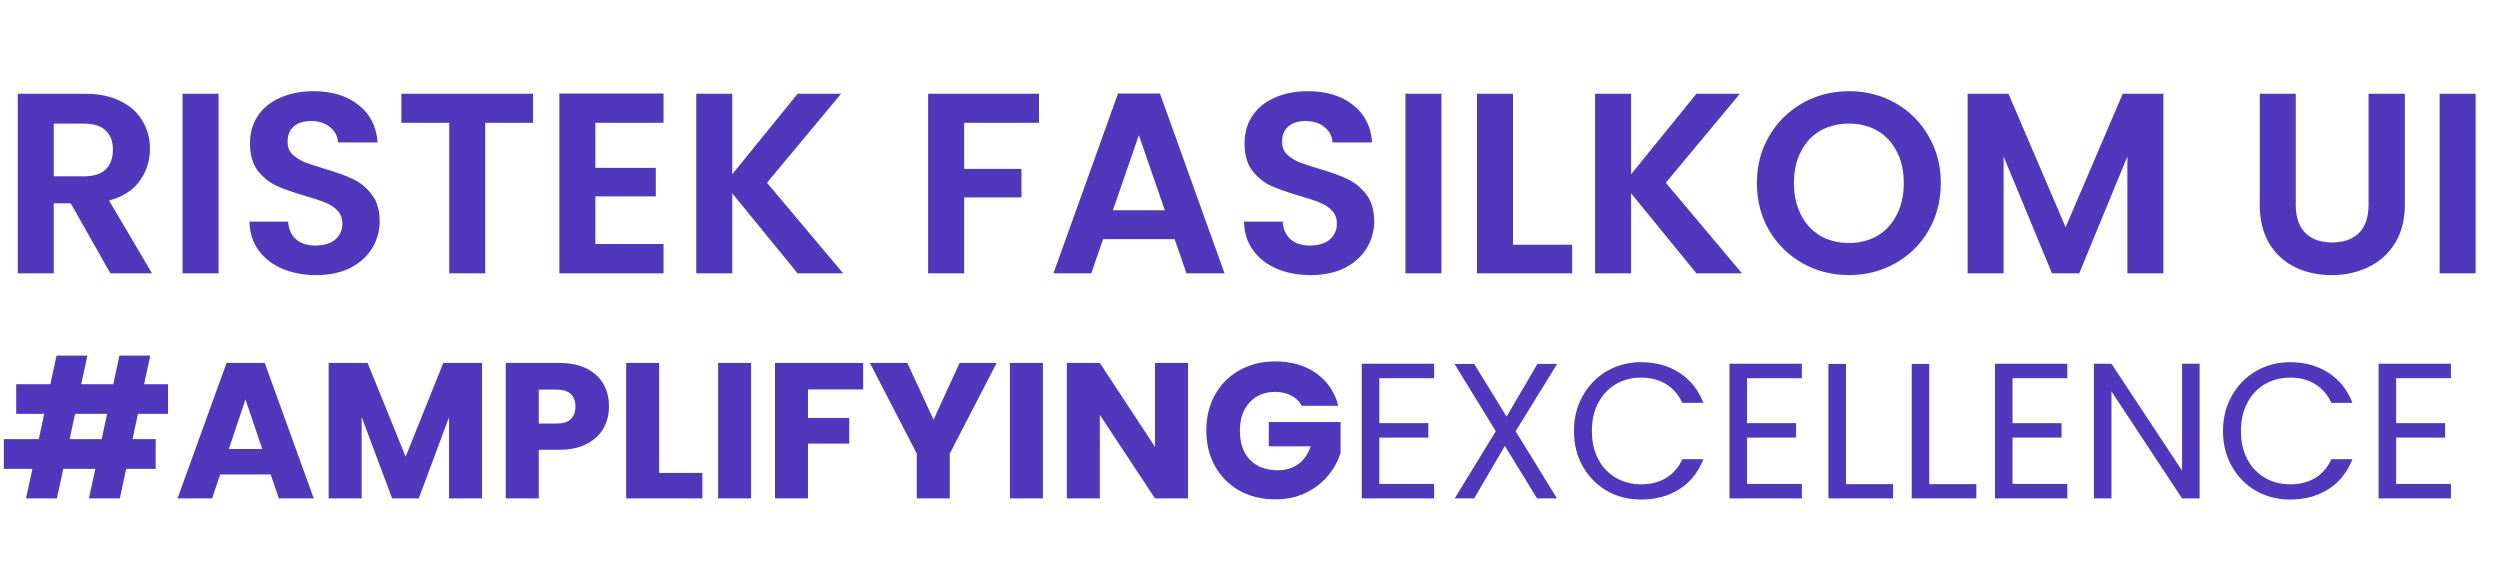
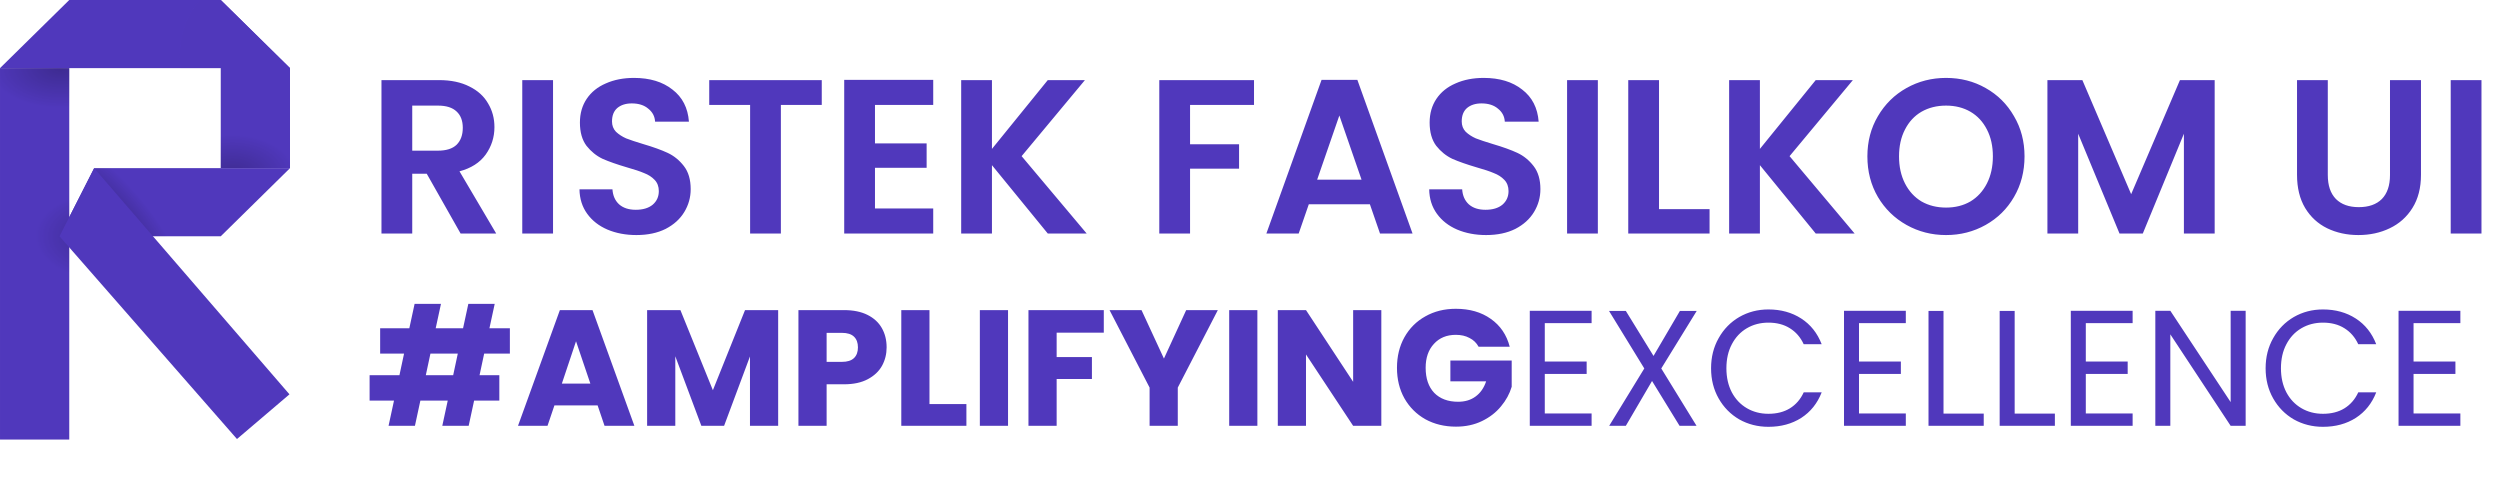
- <svg xmlns="http://www.w3.org/2000/svg" width="311" height="71" viewBox="0 0 311 71" fill="none">
-   <path d="M13.728 34L8.8 25.296H6.688V34H2.208V11.664H10.592C12.32 11.664 13.792 11.973 15.008 12.592C16.224 13.189 17.131 14.011 17.728 15.056C18.347 16.08 18.656 17.232 18.656 18.512C18.656 19.984 18.229 21.317 17.376 22.512C16.523 23.685 15.253 24.496 13.568 24.944L18.912 34H13.728ZM6.688 21.936H10.432C11.648 21.936 12.555 21.648 13.152 21.072C13.749 20.475 14.048 19.653 14.048 18.608C14.048 17.584 13.749 16.795 13.152 16.24C12.555 15.664 11.648 15.376 10.432 15.376H6.688V21.936ZM27.188 11.664V34H22.708V11.664H27.188ZM39.326 34.224C37.769 34.224 36.361 33.957 35.102 33.424C33.865 32.891 32.884 32.123 32.158 31.12C31.433 30.117 31.06 28.933 31.038 27.568H35.838C35.902 28.485 36.222 29.211 36.798 29.744C37.396 30.277 38.206 30.544 39.23 30.544C40.276 30.544 41.097 30.299 41.694 29.808C42.292 29.296 42.59 28.635 42.59 27.824C42.59 27.163 42.388 26.619 41.982 26.192C41.577 25.765 41.065 25.435 40.446 25.2C39.849 24.944 39.017 24.667 37.95 24.368C36.5 23.941 35.316 23.525 34.398 23.12C33.502 22.693 32.724 22.064 32.062 21.232C31.422 20.379 31.102 19.248 31.102 17.84C31.102 16.517 31.433 15.365 32.094 14.384C32.756 13.403 33.684 12.656 34.878 12.144C36.073 11.611 37.438 11.344 38.974 11.344C41.278 11.344 43.145 11.909 44.574 13.04C46.025 14.149 46.825 15.707 46.974 17.712H42.046C42.004 16.944 41.673 16.315 41.054 15.824C40.457 15.312 39.657 15.056 38.654 15.056C37.78 15.056 37.076 15.28 36.542 15.728C36.03 16.176 35.774 16.827 35.774 17.68C35.774 18.277 35.966 18.779 36.35 19.184C36.756 19.568 37.246 19.888 37.822 20.144C38.42 20.379 39.252 20.656 40.318 20.976C41.769 21.403 42.953 21.829 43.87 22.256C44.788 22.683 45.577 23.323 46.238 24.176C46.9 25.029 47.23 26.149 47.23 27.536C47.23 28.731 46.921 29.84 46.302 30.864C45.684 31.888 44.777 32.709 43.582 33.328C42.388 33.925 40.969 34.224 39.326 34.224ZM66.314 11.664V15.28H60.362V34H55.882V15.28H49.93V11.664H66.314ZM74.063 15.28V20.88H81.583V24.432H74.063V30.352H82.543V34H69.583V11.632H82.543V15.28H74.063ZM99.222 34L91.094 24.048V34H86.614V11.664H91.094V21.68L99.222 11.664H104.63L95.414 22.736L104.886 34H99.222ZM129.25 11.664V15.28H119.938V21.008H127.074V24.56H119.938V34H115.458V11.664H129.25ZM146.123 29.744H137.227L135.755 34H131.051L139.083 11.632H144.299L152.331 34H147.595L146.123 29.744ZM144.907 26.16L141.675 16.816L138.443 26.16H144.907ZM163.045 34.224C161.488 34.224 160.08 33.957 158.821 33.424C157.584 32.891 156.602 32.123 155.877 31.12C155.152 30.117 154.778 28.933 154.757 27.568H159.557C159.621 28.485 159.941 29.211 160.517 29.744C161.114 30.277 161.925 30.544 162.949 30.544C163.994 30.544 164.816 30.299 165.413 29.808C166.01 29.296 166.309 28.635 166.309 27.824C166.309 27.163 166.106 26.619 165.701 26.192C165.296 25.765 164.784 25.435 164.165 25.2C163.568 24.944 162.736 24.667 161.669 24.368C160.218 23.941 159.034 23.525 158.117 23.12C157.221 22.693 156.442 22.064 155.781 21.232C155.141 20.379 154.821 19.248 154.821 17.84C154.821 16.517 155.152 15.365 155.813 14.384C156.474 13.403 157.402 12.656 158.597 12.144C159.792 11.611 161.157 11.344 162.693 11.344C164.997 11.344 166.864 11.909 168.293 13.04C169.744 14.149 170.544 15.707 170.693 17.712H165.765C165.722 16.944 165.392 16.315 164.773 15.824C164.176 15.312 163.376 15.056 162.373 15.056C161.498 15.056 160.794 15.28 160.261 15.728C159.749 16.176 159.493 16.827 159.493 17.68C159.493 18.277 159.685 18.779 160.069 19.184C160.474 19.568 160.965 19.888 161.541 20.144C162.138 20.379 162.97 20.656 164.037 20.976C165.488 21.403 166.672 21.829 167.589 22.256C168.506 22.683 169.296 23.323 169.957 24.176C170.618 25.029 170.949 26.149 170.949 27.536C170.949 28.731 170.64 29.84 170.021 30.864C169.402 31.888 168.496 32.709 167.301 33.328C166.106 33.925 164.688 34.224 163.045 34.224ZM179.313 11.664V34H174.833V11.664H179.313ZM188.219 30.448H195.579V34H183.739V11.664H188.219V30.448ZM211.035 34L202.907 24.048V34H198.427V11.664H202.907V21.68L211.035 11.664H216.443L207.227 22.736L216.699 34H211.035ZM230.014 34.224C227.923 34.224 226.003 33.733 224.254 32.752C222.504 31.771 221.118 30.416 220.094 28.688C219.07 26.939 218.558 24.965 218.558 22.768C218.558 20.592 219.07 18.64 220.094 16.912C221.118 15.163 222.504 13.797 224.254 12.816C226.003 11.835 227.923 11.344 230.014 11.344C232.126 11.344 234.046 11.835 235.774 12.816C237.523 13.797 238.899 15.163 239.902 16.912C240.926 18.64 241.438 20.592 241.438 22.768C241.438 24.965 240.926 26.939 239.902 28.688C238.899 30.416 237.523 31.771 235.774 32.752C234.024 33.733 232.104 34.224 230.014 34.224ZM230.014 30.224C231.358 30.224 232.542 29.925 233.566 29.328C234.59 28.709 235.39 27.835 235.966 26.704C236.542 25.573 236.83 24.261 236.83 22.768C236.83 21.275 236.542 19.973 235.966 18.864C235.39 17.733 234.59 16.869 233.566 16.272C232.542 15.675 231.358 15.376 230.014 15.376C228.67 15.376 227.475 15.675 226.43 16.272C225.406 16.869 224.606 17.733 224.03 18.864C223.454 19.973 223.166 21.275 223.166 22.768C223.166 24.261 223.454 25.573 224.03 26.704C224.606 27.835 225.406 28.709 226.43 29.328C227.475 29.925 228.67 30.224 230.014 30.224ZM269.123 11.664V34H264.643V19.472L258.659 34H255.267L249.251 19.472V34H244.771V11.664H249.859L256.963 28.272L264.067 11.664H269.123ZM285.593 11.664V25.488C285.593 27.003 285.987 28.165 286.777 28.976C287.566 29.765 288.675 30.16 290.105 30.16C291.555 30.16 292.675 29.765 293.465 28.976C294.254 28.165 294.649 27.003 294.649 25.488V11.664H299.161V25.456C299.161 27.355 298.745 28.965 297.913 30.288C297.102 31.589 296.003 32.571 294.617 33.232C293.251 33.893 291.726 34.224 290.041 34.224C288.377 34.224 286.862 33.893 285.497 33.232C284.153 32.571 283.086 31.589 282.297 30.288C281.507 28.965 281.113 27.355 281.113 25.456V11.664H285.593ZM307.969 11.664V34H303.489V11.664H307.969Z" fill="#5038BC" />
-   <path d="M17.16 51.488L16.488 54.632H19.368V58.328H15.696L14.904 62H11.064L11.856 58.328H7.872L7.08 62H3.24L4.032 58.328H0.48V54.632H4.824L5.496 51.488H2.016V47.792H6.264L7.032 44.24H10.872L10.104 47.792H14.088L14.856 44.24H18.696L17.928 47.792H20.904V51.488H17.16ZM13.32 51.488H9.336L8.664 54.632H12.648L13.32 51.488ZM33.679 59.024H27.391L26.383 62H22.087L28.183 45.152H32.935L39.031 62H34.687L33.679 59.024ZM32.623 55.856L30.535 49.688L28.471 55.856H32.623ZM59.966 45.152V62H55.862V51.896L52.094 62H48.782L44.99 51.872V62H40.886V45.152H45.734L50.462 56.816L55.142 45.152H59.966ZM75.758 50.576C75.758 51.552 75.534 52.448 75.086 53.264C74.638 54.064 73.95 54.712 73.022 55.208C72.094 55.704 70.942 55.952 69.566 55.952H67.022V62H62.918V45.152H69.566C70.91 45.152 72.046 45.384 72.974 45.848C73.902 46.312 74.598 46.952 75.062 47.768C75.526 48.584 75.758 49.52 75.758 50.576ZM69.254 52.688C70.038 52.688 70.622 52.504 71.006 52.136C71.39 51.768 71.582 51.248 71.582 50.576C71.582 49.904 71.39 49.384 71.006 49.016C70.622 48.648 70.038 48.464 69.254 48.464H67.022V52.688H69.254ZM81.998 58.832H87.374V62H77.894V45.152H81.998V58.832ZM93.436 45.152V62H89.332V45.152H93.436ZM107.378 45.152V48.44H100.514V51.992H105.65V55.184H100.514V62H96.41V45.152H107.378ZM123.983 45.152L118.151 56.432V62H114.047V56.432L108.215 45.152H112.871L116.135 52.208L119.375 45.152H123.983ZM129.74 45.152V62H125.636V45.152H129.74ZM147.787 62H143.683L136.819 51.608V62H132.715V45.152H136.819L143.683 55.592V45.152H147.787V62ZM161.945 50.48C161.641 49.92 161.201 49.496 160.625 49.208C160.065 48.904 159.401 48.752 158.633 48.752C157.305 48.752 156.241 49.192 155.441 50.072C154.641 50.936 154.241 52.096 154.241 53.552C154.241 55.104 154.657 56.32 155.489 57.2C156.337 58.064 157.497 58.496 158.969 58.496C159.977 58.496 160.825 58.24 161.513 57.728C162.217 57.216 162.729 56.48 163.049 55.52H157.841V52.496H166.769V56.312C166.465 57.336 165.945 58.288 165.209 59.168C164.489 60.048 163.569 60.76 162.449 61.304C161.329 61.848 160.065 62.12 158.657 62.12C156.993 62.12 155.505 61.76 154.193 61.04C152.897 60.304 151.881 59.288 151.145 57.992C150.425 56.696 150.065 55.216 150.065 53.552C150.065 51.888 150.425 50.408 151.145 49.112C151.881 47.8 152.897 46.784 154.193 46.064C155.489 45.328 156.969 44.96 158.633 44.96C160.649 44.96 162.345 45.448 163.721 46.424C165.113 47.4 166.033 48.752 166.481 50.48H161.945ZM171.587 47.048V52.64H177.683V54.44H171.587V60.2H178.403V62H169.403V45.248H178.403V47.048H171.587ZM188.547 53.648L193.683 62H191.211L187.203 55.472L183.387 62H180.963L186.075 53.648L180.939 45.272H183.387L187.419 51.824L191.259 45.272H193.707L188.547 53.648ZM195.798 53.624C195.798 51.992 196.166 50.528 196.902 49.232C197.638 47.92 198.638 46.896 199.902 46.16C201.182 45.424 202.598 45.056 204.15 45.056C205.974 45.056 207.566 45.496 208.926 46.376C210.286 47.256 211.278 48.504 211.902 50.12H209.286C208.822 49.112 208.15 48.336 207.27 47.792C206.406 47.248 205.366 46.976 204.15 46.976C202.982 46.976 201.934 47.248 201.006 47.792C200.078 48.336 199.35 49.112 198.822 50.12C198.294 51.112 198.03 52.28 198.03 53.624C198.03 54.952 198.294 56.12 198.822 57.128C199.35 58.12 200.078 58.888 201.006 59.432C201.934 59.976 202.982 60.248 204.15 60.248C205.366 60.248 206.406 59.984 207.27 59.456C208.15 58.912 208.822 58.136 209.286 57.128H211.902C211.278 58.728 210.286 59.968 208.926 60.848C207.566 61.712 205.974 62.144 204.15 62.144C202.598 62.144 201.182 61.784 199.902 61.064C198.638 60.328 197.638 59.312 196.902 58.016C196.166 56.72 195.798 55.256 195.798 53.624ZM217.337 47.048V52.64H223.433V54.44H217.337V60.2H224.153V62H215.153V45.248H224.153V47.048H217.337ZM229.641 60.224H235.497V62H227.457V45.272H229.641V60.224ZM240.001 60.224H245.857V62H237.817V45.272H240.001V60.224ZM250.36 47.048V52.64H256.456V54.44H250.36V60.2H257.176V62H248.176V45.248H257.176V47.048H250.36ZM273.633 62H271.449L262.665 48.68V62H260.481V45.248H262.665L271.449 58.544V45.248H273.633V62ZM276.54 53.624C276.54 51.992 276.908 50.528 277.644 49.232C278.38 47.92 279.38 46.896 280.644 46.16C281.924 45.424 283.34 45.056 284.892 45.056C286.716 45.056 288.308 45.496 289.668 46.376C291.028 47.256 292.02 48.504 292.644 50.12H290.028C289.564 49.112 288.892 48.336 288.012 47.792C287.148 47.248 286.108 46.976 284.892 46.976C283.724 46.976 282.676 47.248 281.748 47.792C280.82 48.336 280.092 49.112 279.564 50.12C279.036 51.112 278.772 52.28 278.772 53.624C278.772 54.952 279.036 56.12 279.564 57.128C280.092 58.12 280.82 58.888 281.748 59.432C282.676 59.976 283.724 60.248 284.892 60.248C286.108 60.248 287.148 59.984 288.012 59.456C288.892 58.912 289.564 58.136 290.028 57.128H292.644C292.02 58.728 291.028 59.968 289.668 60.848C288.308 61.712 286.716 62.144 284.892 62.144C283.34 62.144 281.924 61.784 280.644 61.064C279.38 60.328 278.38 59.312 277.644 58.016C276.908 56.72 276.54 55.256 276.54 53.624ZM298.079 47.048V52.64H304.175V54.44H298.079V60.2H304.895V62H295.895V45.248H304.895V47.048H298.079Z" fill="#5038BC" />
+ <svg xmlns="http://www.w3.org/2000/svg" width="364" height="71" viewBox="0 0 364 71" fill="none">
+   <rect x="0.001" y="9.917" width="10.083" height="54.082" fill="#5038BC" />
+   <path d="M32.141 -2.22746e-09L42.224 9.918L0.001 9.918L10.084 -1.82245e-06L32.141 -2.22746e-09Z" fill="#5038BC" />
+   <path d="M8.666 34.402L13.708 24.484L42.224 24.484L32.141 34.402L8.666 34.402Z" fill="#5038BC" />
+   <mask id="mask0_11176_2205" style="mask-type:alpha" maskUnits="userSpaceOnUse" x="0" y="9" width="11" height="41">
+     <rect opacity="0.45" x="0.001" y="9.917" width="10.083" height="39.671" fill="#B9B9B9" />
+   </mask>
+   <g mask="url(#mask0_11176_2205)">
+     <ellipse opacity="0.5" cx="8.742" cy="9.939" rx="11.148" ry="6.311" fill="url(#paint0_radial_11176_2205)" />
+     <ellipse opacity="0.5" cx="14.652" cy="34.401" rx="10.398" ry="6.818" fill="url(#paint1_radial_11176_2205)" />
+   </g>
+   <mask id="mask1_11176_2205" style="mask-type:alpha" maskUnits="userSpaceOnUse" x="10" y="0" width="23" height="10">
+     <rect opacity="0.45" x="32.141" width="9.918" height="22.057" transform="rotate(90 32.1406 0)" fill="#5038BC" />
+   </mask>
+   <g mask="url(#mask1_11176_2205)">
+     <ellipse opacity="0.5" cx="32.614" cy="8.213" rx="9.763" ry="6.459" transform="rotate(90 32.6138 8.21291)" fill="#5038BC" />
+   </g>
+   <path d="M32.141 0L42.224 9.918V24.484H32.141V0Z" fill="#5038BC" />
+   <mask id="mask2_11176_2205" style="mask-type:alpha" maskUnits="userSpaceOnUse" x="32" y="10" width="11" height="15">
+     <rect opacity="0.45" x="42.224" y="24.484" width="10.083" height="13.637" transform="rotate(-180 42.2236 24.4844)" fill="#B9B9B9" />
+   </mask>
+   <g mask="url(#mask2_11176_2205)">
+     <ellipse opacity="0.5" cx="33.873" cy="25.415" rx="9.926" ry="6.354" transform="rotate(-180 33.8733 25.4146)" fill="url(#paint2_radial_11176_2205)" />
+   </g>
+   <mask id="mask3_11176_2205" style="mask-type:alpha" maskUnits="userSpaceOnUse" x="13" y="24" width="15" height="11">
+     <rect opacity="0.45" width="9.918" height="13.864" transform="matrix(-4.44405e-08 1 1 4.29943e-08 13.8652 24.4844)" fill="#B9B9B9" />
+   </mask>
+   <g mask="url(#mask3_11176_2205)">
+     <ellipse opacity="0.7" cx="17.967" cy="6.416" rx="17.967" ry="6.416" transform="matrix(0.645985 0.76335 0.773757 -0.633482 -0.814453 22.7466)" fill="url(#paint3_radial_11176_2205)" />
+   </g>
+   <path d="M8.666 34.402L13.708 24.484L42.145 57.414L34.504 63.922L8.666 34.402Z" fill="#5038BC" />
+   <path d="M67.062 34L62.134 25.296H60.022V34H55.542V11.664H63.926C65.654 11.664 67.126 11.973 68.342 12.592C69.558 13.189 70.465 14.011 71.062 15.056C71.681 16.08 71.99 17.232 71.99 18.512C71.99 19.984 71.563 21.317 70.71 22.512C69.857 23.685 68.587 24.496 66.902 24.944L72.246 34H67.062ZM60.022 21.936H63.766C64.982 21.936 65.889 21.648 66.486 21.072C67.083 20.475 67.382 19.653 67.382 18.608C67.382 17.584 67.083 16.795 66.486 16.24C65.889 15.664 64.982 15.376 63.766 15.376H60.022V21.936ZM80.522 11.664V34H76.042V11.664H80.522ZM92.66 34.224C91.103 34.224 89.695 33.957 88.436 33.424C87.199 32.891 86.218 32.123 85.492 31.12C84.767 30.117 84.394 28.933 84.372 27.568H89.172C89.236 28.485 89.556 29.211 90.132 29.744C90.73 30.277 91.54 30.544 92.564 30.544C93.61 30.544 94.431 30.299 95.028 29.808C95.626 29.296 95.924 28.635 95.924 27.824C95.924 27.163 95.722 26.619 95.316 26.192C94.911 25.765 94.399 25.435 93.78 25.2C93.183 24.944 92.351 24.667 91.284 24.368C89.834 23.941 88.65 23.525 87.732 23.12C86.836 22.693 86.058 22.064 85.396 21.232C84.756 20.379 84.436 19.248 84.436 17.84C84.436 16.517 84.767 15.365 85.428 14.384C86.09 13.403 87.018 12.656 88.212 12.144C89.407 11.611 90.772 11.344 92.308 11.344C94.612 11.344 96.479 11.909 97.908 13.04C99.359 14.149 100.159 15.707 100.308 17.712H95.38C95.338 16.944 95.007 16.315 94.388 15.824C93.791 15.312 92.991 15.056 91.988 15.056C91.114 15.056 90.41 15.28 89.876 15.728C89.364 16.176 89.108 16.827 89.108 17.68C89.108 18.277 89.3 18.779 89.684 19.184C90.09 19.568 90.58 19.888 91.156 20.144C91.754 20.379 92.586 20.656 93.652 20.976C95.103 21.403 96.287 21.829 97.204 22.256C98.122 22.683 98.911 23.323 99.572 24.176C100.234 25.029 100.564 26.149 100.564 27.536C100.564 28.731 100.255 29.84 99.636 30.864C99.018 31.888 98.111 32.709 96.916 33.328C95.722 33.925 94.303 34.224 92.66 34.224ZM119.648 11.664V15.28H113.696V34H109.216V15.28H103.264V11.664H119.648ZM127.397 15.28V20.88H134.917V24.432H127.397V30.352H135.877V34H122.917V11.632H135.877V15.28H127.397ZM152.556 34L144.428 24.048V34H139.948V11.664H144.428V21.68L152.556 11.664H157.964L148.748 22.736L158.22 34H152.556ZM182.584 11.664V15.28H173.272V21.008H180.408V24.56H173.272V34H168.792V11.664H182.584ZM199.457 29.744H190.561L189.089 34H184.385L192.417 11.632H197.633L205.665 34H200.929L199.457 29.744ZM198.241 26.16L195.009 16.816L191.777 26.16H198.241ZM216.379 34.224C214.822 34.224 213.414 33.957 212.155 33.424C210.918 32.891 209.936 32.123 209.211 31.12C208.486 30.117 208.112 28.933 208.091 27.568H212.891C212.955 28.485 213.275 29.211 213.851 29.744C214.448 30.277 215.259 30.544 216.283 30.544C217.328 30.544 218.15 30.299 218.747 29.808C219.344 29.296 219.643 28.635 219.643 27.824C219.643 27.163 219.44 26.619 219.035 26.192C218.63 25.765 218.118 25.435 217.499 25.2C216.902 24.944 216.07 24.667 215.003 24.368C213.552 23.941 212.368 23.525 211.451 23.12C210.555 22.693 209.776 22.064 209.115 21.232C208.475 20.379 208.155 19.248 208.155 17.84C208.155 16.517 208.486 15.365 209.147 14.384C209.808 13.403 210.736 12.656 211.931 12.144C213.126 11.611 214.491 11.344 216.027 11.344C218.331 11.344 220.198 11.909 221.627 13.04C223.078 14.149 223.878 15.707 224.027 17.712H219.099C219.056 16.944 218.726 16.315 218.107 15.824C217.51 15.312 216.71 15.056 215.707 15.056C214.832 15.056 214.128 15.28 213.595 15.728C213.083 16.176 212.827 16.827 212.827 17.68C212.827 18.277 213.019 18.779 213.403 19.184C213.808 19.568 214.299 19.888 214.875 20.144C215.472 20.379 216.304 20.656 217.371 20.976C218.822 21.403 220.006 21.829 220.923 22.256C221.84 22.683 222.63 23.323 223.291 24.176C223.952 25.029 224.283 26.149 224.283 27.536C224.283 28.731 223.974 29.84 223.355 30.864C222.736 31.888 221.83 32.709 220.635 33.328C219.44 33.925 218.022 34.224 216.379 34.224ZM232.647 11.664V34H228.167V11.664H232.647ZM241.553 30.448H248.913V34H237.073V11.664H241.553V30.448ZM264.369 34L256.241 24.048V34H251.761V11.664H256.241V21.68L264.369 11.664H269.777L260.561 22.736L270.033 34H264.369ZM283.347 34.224C281.257 34.224 279.337 33.733 277.587 32.752C275.838 31.771 274.451 30.416 273.427 28.688C272.403 26.939 271.891 24.965 271.891 22.768C271.891 20.592 272.403 18.64 273.427 16.912C274.451 15.163 275.838 13.797 277.587 12.816C279.337 11.835 281.257 11.344 283.347 11.344C285.459 11.344 287.379 11.835 289.107 12.816C290.857 13.797 292.233 15.163 293.235 16.912C294.259 18.64 294.771 20.592 294.771 22.768C294.771 24.965 294.259 26.939 293.235 28.688C292.233 30.416 290.857 31.771 289.107 32.752C287.358 33.733 285.438 34.224 283.347 34.224ZM283.347 30.224C284.691 30.224 285.875 29.925 286.899 29.328C287.923 28.709 288.723 27.835 289.299 26.704C289.875 25.573 290.163 24.261 290.163 22.768C290.163 21.275 289.875 19.973 289.299 18.864C288.723 17.733 287.923 16.869 286.899 16.272C285.875 15.675 284.691 15.376 283.347 15.376C282.003 15.376 280.809 15.675 279.763 16.272C278.739 16.869 277.939 17.733 277.363 18.864C276.787 19.973 276.499 21.275 276.499 22.768C276.499 24.261 276.787 25.573 277.363 26.704C277.939 27.835 278.739 28.709 279.763 29.328C280.809 29.925 282.003 30.224 283.347 30.224ZM322.456 11.664V34H317.976V19.472L311.992 34H308.6L302.584 19.472V34H298.104V11.664H303.192L310.296 28.272L317.4 11.664H322.456ZM338.927 11.664V25.488C338.927 27.003 339.321 28.165 340.111 28.976C340.9 29.765 342.009 30.16 343.439 30.16C344.889 30.16 346.009 29.765 346.799 28.976C347.588 28.165 347.983 27.003 347.983 25.488V11.664H352.495V25.456C352.495 27.355 352.079 28.965 351.247 30.288C350.436 31.589 349.337 32.571 347.951 33.232C346.585 33.893 345.06 34.224 343.375 34.224C341.711 34.224 340.196 33.893 338.831 33.232C337.487 32.571 336.42 31.589 335.631 30.288C334.841 28.965 334.447 27.355 334.447 25.456V11.664H338.927ZM361.303 11.664V34H356.823V11.664H361.303Z" fill="#5038BC" />
+   <path d="M70.494 51.488L69.822 54.632H72.702V58.328H69.03L68.238 62H64.398L65.19 58.328H61.206L60.414 62H56.574L57.366 58.328H53.814V54.632H58.158L58.83 51.488H55.35V47.792H59.598L60.366 44.24H64.206L63.438 47.792H67.422L68.19 44.24H72.03L71.262 47.792H74.238V51.488H70.494ZM66.654 51.488H62.67L61.998 54.632H65.982L66.654 51.488ZM87.013 59.024H80.725L79.717 62H75.421L81.517 45.152H86.269L92.365 62H88.021L87.013 59.024ZM85.957 55.856L83.869 49.688L81.805 55.856H85.957ZM113.3 45.152V62H109.196V51.896L105.428 62H102.116L98.324 51.872V62H94.22V45.152H99.068L103.796 56.816L108.476 45.152H113.3ZM129.092 50.576C129.092 51.552 128.868 52.448 128.42 53.264C127.972 54.064 127.284 54.712 126.356 55.208C125.428 55.704 124.276 55.952 122.9 55.952H120.356V62H116.252V45.152H122.9C124.244 45.152 125.38 45.384 126.308 45.848C127.236 46.312 127.932 46.952 128.396 47.768C128.86 48.584 129.092 49.52 129.092 50.576ZM122.588 52.688C123.372 52.688 123.956 52.504 124.34 52.136C124.724 51.768 124.916 51.248 124.916 50.576C124.916 49.904 124.724 49.384 124.34 49.016C123.956 48.648 123.372 48.464 122.588 48.464H120.356V52.688H122.588ZM135.332 58.832H140.708V62H131.228V45.152H135.332V58.832ZM146.77 45.152V62H142.666V45.152H146.77ZM160.712 45.152V48.44H153.848V51.992H158.984V55.184H153.848V62H149.744V45.152H160.712ZM177.317 45.152L171.485 56.432V62H167.381V56.432L161.549 45.152H166.205L169.469 52.208L172.709 45.152H177.317ZM183.074 45.152V62H178.97V45.152H183.074ZM201.121 62H197.017L190.153 51.608V62H186.049V45.152H190.153L197.017 55.592V45.152H201.121V62ZM215.279 50.48C214.975 49.92 214.535 49.496 213.959 49.208C213.399 48.904 212.735 48.752 211.967 48.752C210.639 48.752 209.575 49.192 208.775 50.072C207.975 50.936 207.575 52.096 207.575 53.552C207.575 55.104 207.991 56.32 208.823 57.2C209.671 58.064 210.831 58.496 212.303 58.496C213.311 58.496 214.159 58.24 214.847 57.728C215.551 57.216 216.063 56.48 216.383 55.52H211.175V52.496H220.103V56.312C219.799 57.336 219.279 58.288 218.543 59.168C217.823 60.048 216.903 60.76 215.783 61.304C214.663 61.848 213.399 62.12 211.991 62.12C210.327 62.12 208.839 61.76 207.527 61.04C206.231 60.304 205.215 59.288 204.479 57.992C203.759 56.696 203.399 55.216 203.399 53.552C203.399 51.888 203.759 50.408 204.479 49.112C205.215 47.8 206.231 46.784 207.527 46.064C208.823 45.328 210.303 44.96 211.967 44.96C213.983 44.96 215.679 45.448 217.055 46.424C218.447 47.4 219.367 48.752 219.815 50.48H215.279ZM224.921 47.048V52.64H231.017V54.44H224.921V60.2H231.737V62H222.737V45.248H231.737V47.048H224.921ZM241.881 53.648L247.017 62H244.545L240.537 55.472L236.721 62H234.297L239.409 53.648L234.273 45.272H236.721L240.753 51.824L244.593 45.272H247.041L241.881 53.648ZM249.132 53.624C249.132 51.992 249.5 50.528 250.236 49.232C250.972 47.92 251.972 46.896 253.236 46.16C254.516 45.424 255.932 45.056 257.484 45.056C259.308 45.056 260.9 45.496 262.26 46.376C263.62 47.256 264.612 48.504 265.236 50.12H262.62C262.156 49.112 261.484 48.336 260.604 47.792C259.74 47.248 258.7 46.976 257.484 46.976C256.316 46.976 255.268 47.248 254.34 47.792C253.412 48.336 252.684 49.112 252.156 50.12C251.628 51.112 251.364 52.28 251.364 53.624C251.364 54.952 251.628 56.12 252.156 57.128C252.684 58.12 253.412 58.888 254.34 59.432C255.268 59.976 256.316 60.248 257.484 60.248C258.7 60.248 259.74 59.984 260.604 59.456C261.484 58.912 262.156 58.136 262.62 57.128H265.236C264.612 58.728 263.62 59.968 262.26 60.848C260.9 61.712 259.308 62.144 257.484 62.144C255.932 62.144 254.516 61.784 253.236 61.064C251.972 60.328 250.972 59.312 250.236 58.016C249.5 56.72 249.132 55.256 249.132 53.624ZM270.671 47.048V52.64H276.767V54.44H270.671V60.2H277.487V62H268.487V45.248H277.487V47.048H270.671ZM282.975 60.224H288.831V62H280.791V45.272H282.975V60.224ZM293.335 60.224H299.191V62H291.151V45.272H293.335V60.224ZM303.694 47.048V52.64H309.79V54.44H303.694V60.2H310.51V62H301.51V45.248H310.51V47.048H303.694ZM326.967 62H324.783L315.999 48.68V62H313.815V45.248H315.999L324.783 58.544V45.248H326.967V62ZM329.874 53.624C329.874 51.992 330.242 50.528 330.978 49.232C331.714 47.92 332.714 46.896 333.978 46.16C335.258 45.424 336.674 45.056 338.226 45.056C340.05 45.056 341.642 45.496 343.002 46.376C344.362 47.256 345.354 48.504 345.978 50.12H343.362C342.898 49.112 342.226 48.336 341.346 47.792C340.482 47.248 339.442 46.976 338.226 46.976C337.058 46.976 336.01 47.248 335.082 47.792C334.154 48.336 333.426 49.112 332.898 50.12C332.37 51.112 332.106 52.28 332.106 53.624C332.106 54.952 332.37 56.12 332.898 57.128C333.426 58.12 334.154 58.888 335.082 59.432C336.01 59.976 337.058 60.248 338.226 60.248C339.442 60.248 340.482 59.984 341.346 59.456C342.226 58.912 342.898 58.136 343.362 57.128H345.978C345.354 58.728 344.362 59.968 343.002 60.848C341.642 61.712 340.05 62.144 338.226 62.144C336.674 62.144 335.258 61.784 333.978 61.064C332.714 60.328 331.714 59.312 330.978 58.016C330.242 56.72 329.874 55.256 329.874 53.624ZM351.413 47.048V52.64H357.509V54.44H351.413V60.2H358.229V62H349.229V45.248H358.229V47.048H351.413Z" fill="#5038BC" />
+   <defs>
+     <radialGradient id="paint0_radial_11176_2205" cx="0" cy="0" r="1" gradientUnits="userSpaceOnUse" gradientTransform="translate(8.74239 9.93908) rotate(90) scale(6.31066 11.1477)">
+       <stop />
+       <stop offset="0.917" stop-opacity="0" />
+     </radialGradient>
+     <radialGradient id="paint1_radial_11176_2205" cx="0" cy="0" r="1" gradientUnits="userSpaceOnUse" gradientTransform="translate(14.6521 34.4014) rotate(90) scale(6.8184 10.3982)">
+       <stop />
+       <stop offset="0.917" stop-opacity="0" />
+     </radialGradient>
+     <radialGradient id="paint2_radial_11176_2205" cx="0" cy="0" r="1" gradientUnits="userSpaceOnUse" gradientTransform="translate(33.8733 25.4146) rotate(90) scale(6.35351 9.92555)">
+       <stop />
+       <stop offset="0.917" stop-opacity="0" />
+     </radialGradient>
+     <radialGradient id="paint3_radial_11176_2205" cx="0" cy="0" r="1" gradientUnits="userSpaceOnUse" gradientTransform="translate(17.9667 6.41632) rotate(90) scale(6.41632 17.9667)">
+       <stop />
+       <stop offset="0.917" stop-opacity="0" />
+     </radialGradient>
+   </defs>
</svg>
